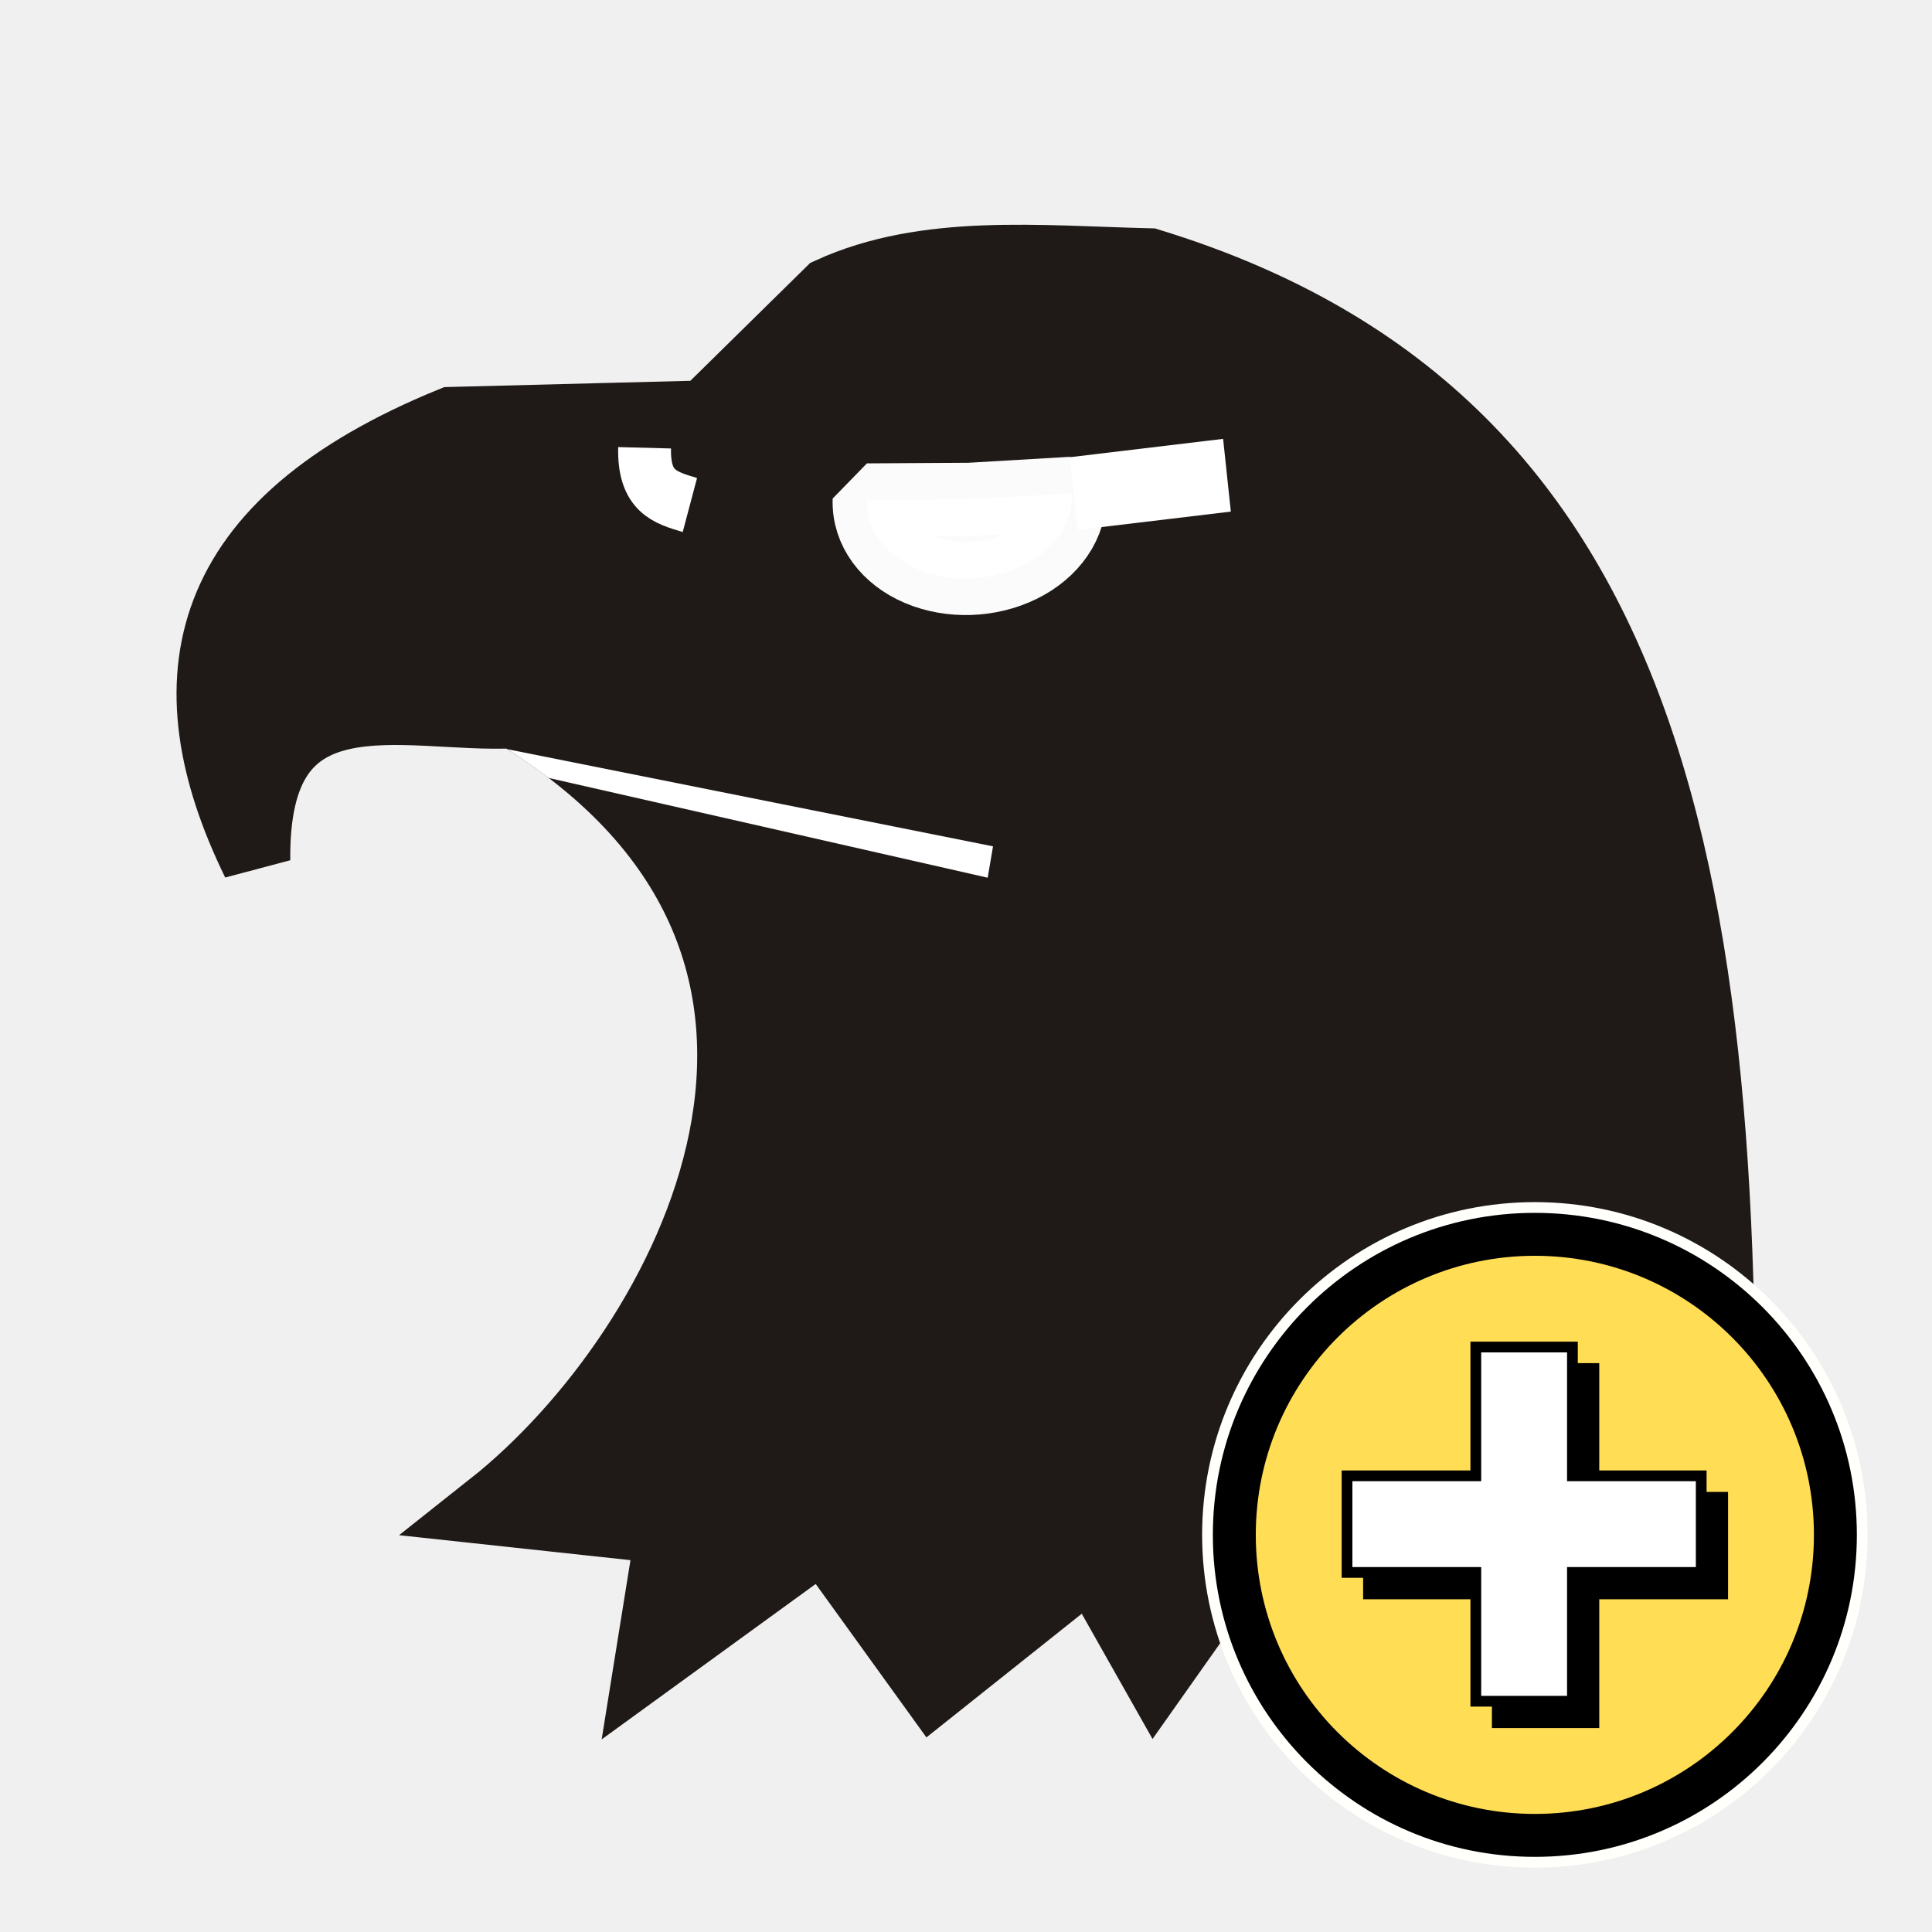
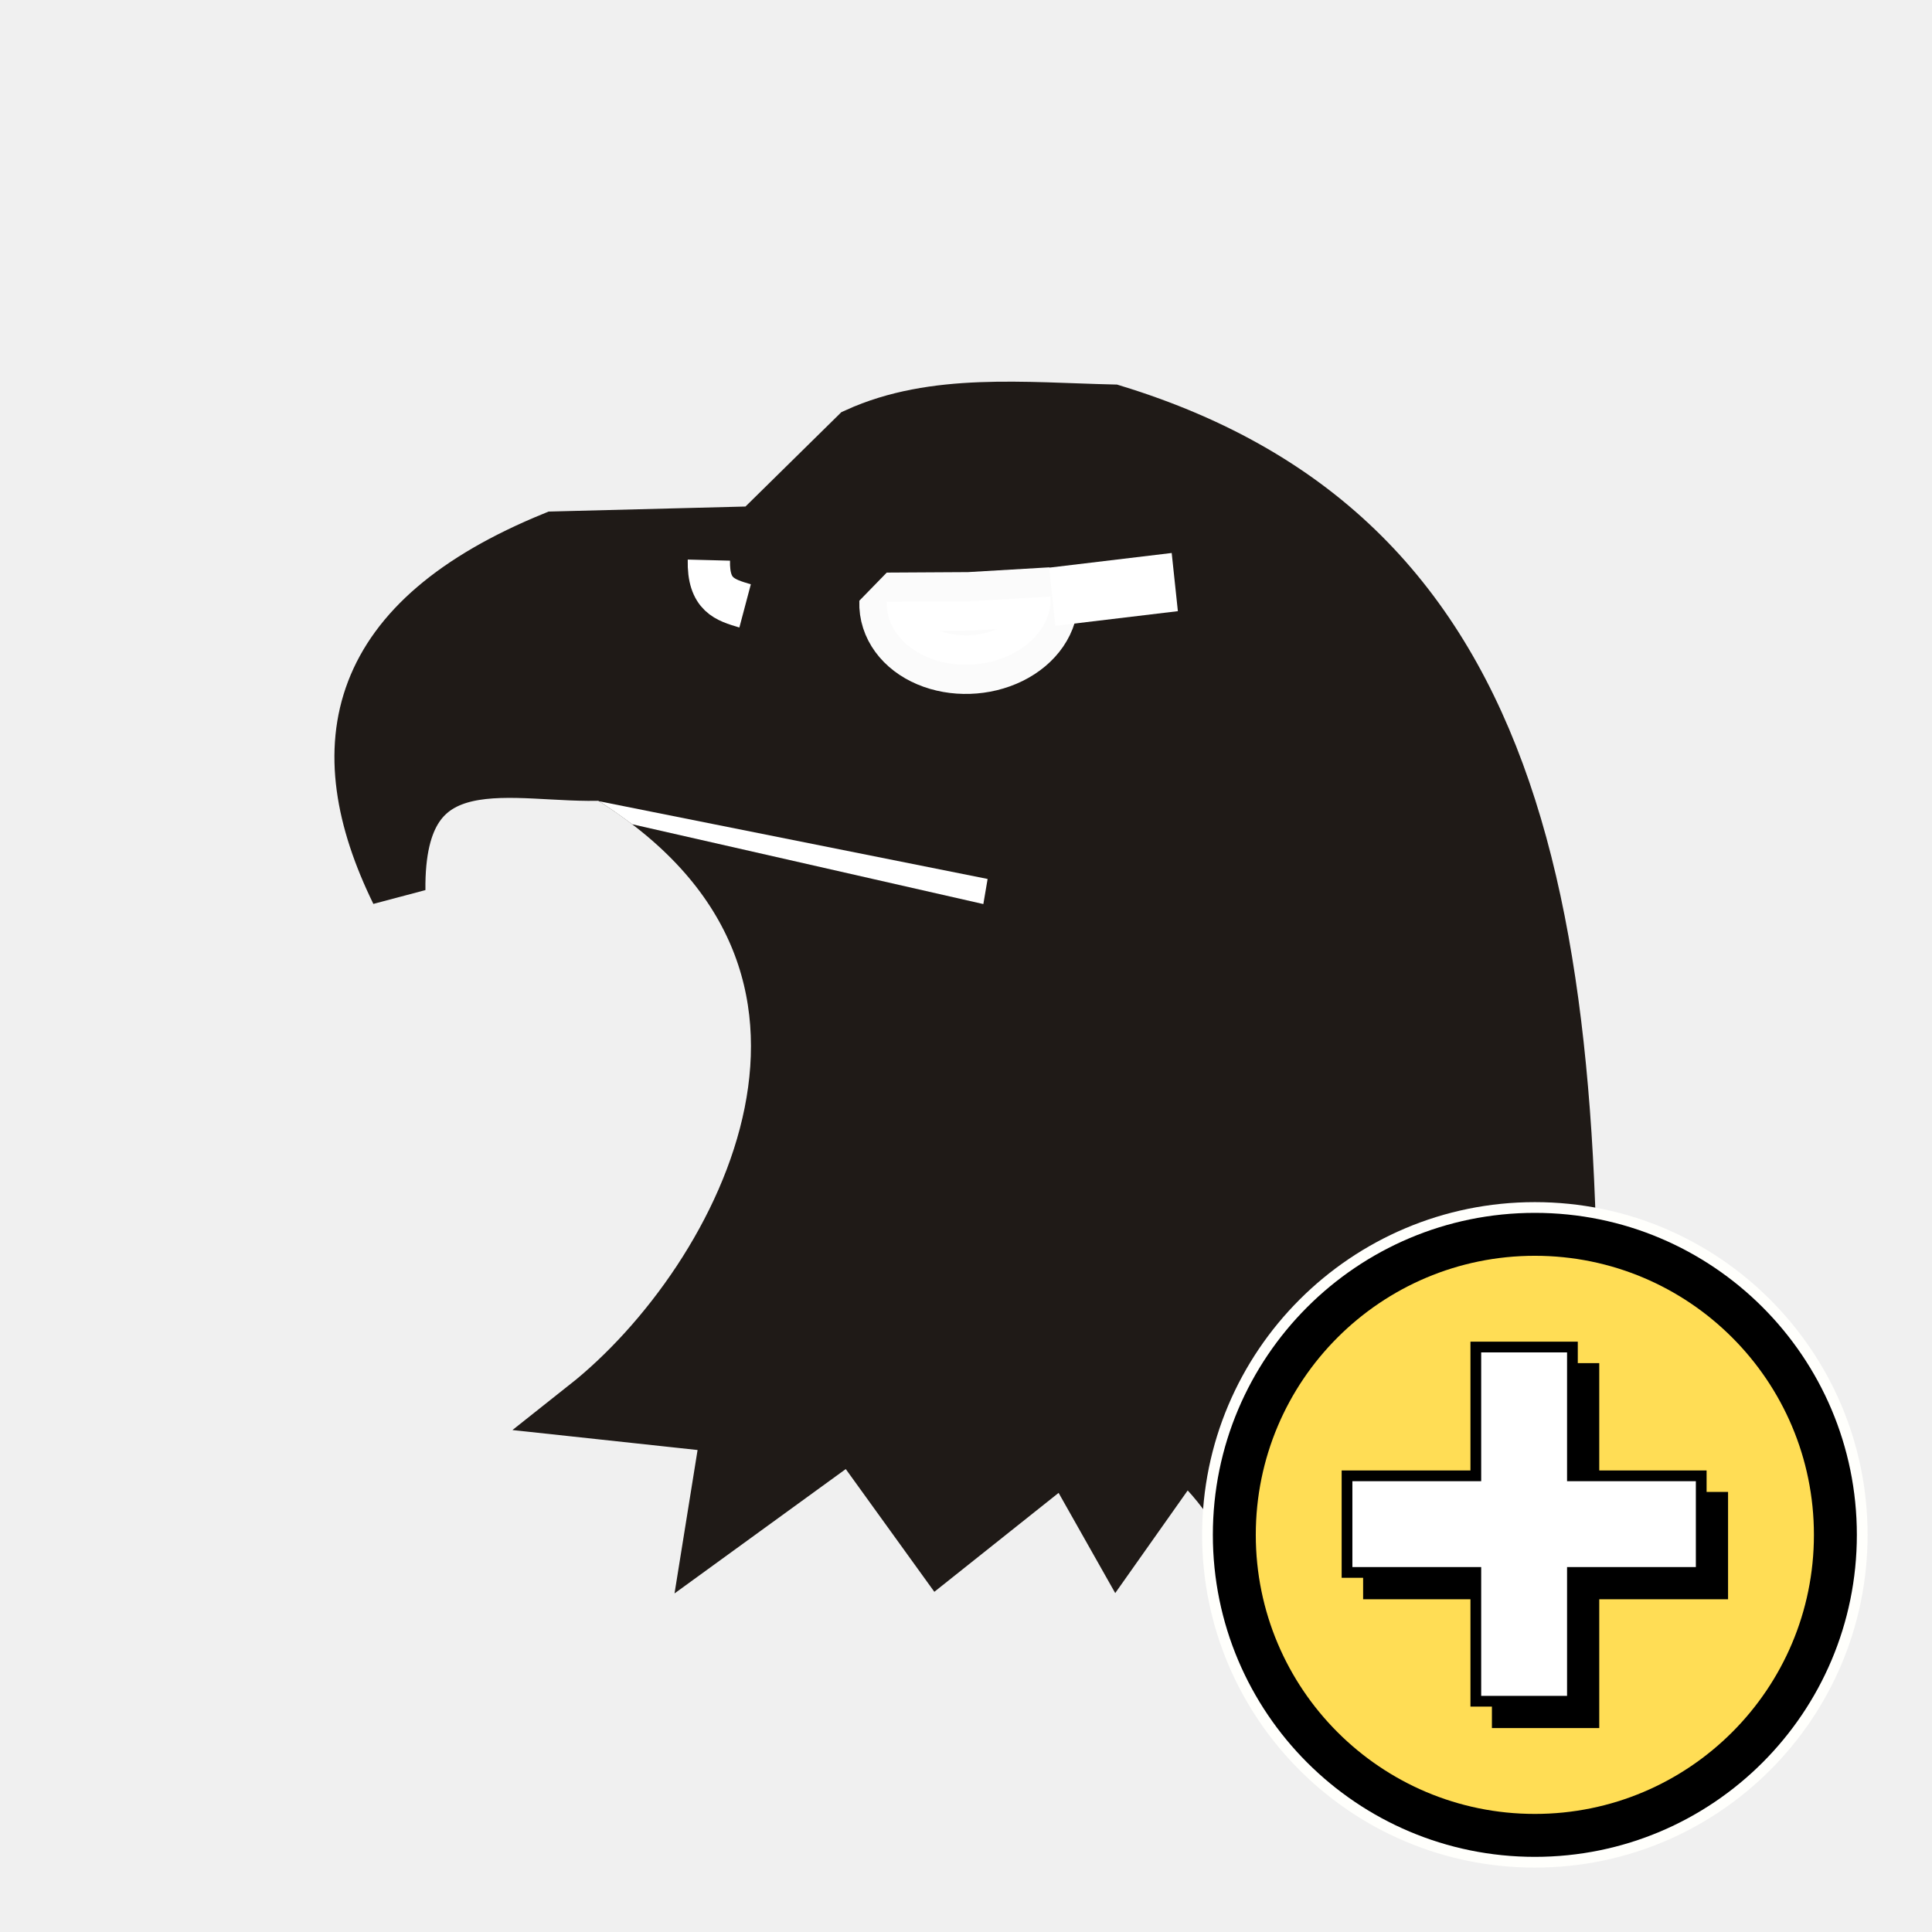
<svg xmlns="http://www.w3.org/2000/svg" clip-rule="evenodd" fill-rule="evenodd" height="177.17" image-rendering="optimizeQuality" shape-rendering="geometricPrecision" viewBox="0 0 50 50" width="177.17" version="1.1" id="svg18">
  <defs id="defs22" />
-   <g transform="matrix(1.055308 0 0 1.055308 -71.02924 -24.28421)" id="g16">
-     <g transform="matrix(.9986782 0 0 1.060145 .120217 -3.965767)" id="g12">
-       <path d="m84.568 35.094-6.217.15c-6.203 2.384-6.963 5.934-4.794 10.112-.053-4.63 3.609-3.313 6.367-3.446 9.56 5.47 4.256 14.806-.599 18.427l4.419.449-.524 3.071 4.27-2.921 2.697 3.521 3.895-2.921 1.573 2.622 2.022-2.697c1.307 1.014 2.065 2.355 2.628 3.527l1.867-3.227c1.231.812 1.876 2.045 2.846 3.071v-4.12l4.419 2.622c.573-16.897-1.125-28.072-13.932-31.76-2.711-.06-5.492-.345-7.865.674z" fill="#1f1a17" stroke="#1f1a17" stroke-width="1.693" id="path2" />
-       <g fill="#fff" stroke="#fff" id="g10">
-         <path d="m83.104 35.805c-.025 1.009.491 1.149 1.112 1.324" stroke-width="1.298" id="path4" />
-         <path d="m91.414 41.974a2.516 1.827 0 0 1 -1.308 1.603 2.516 1.827 0 0 1 -2.564-.064 2.516 1.827 0 0 1 -1.154-1.664l2.51.125z" fill-opacity=".984" stroke-linecap="square" stroke-linejoin="bevel" stroke-opacity=".984" stroke-width="1.693" transform="matrix(.9984726 -.05525006 .05525006 .9984726 0 0)" id="path6" />
-         <path d="m93.644 36.864 3.761-.424" stroke-width="1.693" id="path8" />
+   <g transform="matrix(0.8442466,0,0,0.8442466,-51.82339,-14.20244)" id="g16">
+     <g transform="matrix(0.9986782,0,0,1.060145,0.120217,-3.965767)" id="g12">
+       <path d="m 84.568,35.094 -6.217,0.15 c -6.203,2.384 -6.963,5.934 -4.794,10.112 -0.053,-4.63 3.609,-3.313 6.367,-3.446 9.56,5.47 4.256,14.806 -0.599,18.427 l 4.419,0.449 -0.524,3.071 4.27,-2.921 2.697,3.521 3.895,-2.921 1.573,2.622 2.022,-2.697 c 1.307,1.014 2.065,2.355 2.628,3.527 l 1.867,-3.227 c 1.231,0.812 1.876,2.045 2.846,3.071 v -4.12 l 4.419,2.622 C 110.009,46.436 108.312,35.261 95.504,31.573 92.794,31.513 90.013,31.229 87.639,32.247 Z" fill="#1f1a17" stroke="#1f1a17" stroke-width="1.693" id="path2" />
+       <g fill="#ffffff" stroke="#ffffff" id="g10">
+         <path d="m 83.104,35.805 c -0.025,1.009 0.491,1.149 1.112,1.324" stroke-width="1.298" id="path4" />
+         <path d="m 91.414,41.974 a 2.516,1.827 0 0 1 -1.308,1.603 2.516,1.827 0 0 1 -2.564,-0.064 2.516,1.827 0 0 1 -1.154,-1.664 l 2.51,0.125 z" fill-opacity="0.984" stroke-linecap="square" stroke-linejoin="bevel" stroke-opacity="0.984" stroke-width="1.693" transform="rotate(-3.167208)" id="path6" />
+         <path d="m 93.644,36.864 3.761,-0.424" stroke-width="1.693" id="path8" />
      </g>
    </g>
-     <path d="m79.743 41.383c.311.195.64.423 1.021.707l10.764 2.446.131-.769z" fill="#fff" id="path14" />
+     <path d="m 79.743,41.383 c 0.311,0.195 0.64,0.423 1.021,0.707 l 10.764,2.446 0.131,-0.769 z" fill="#ffffff" id="path14" />
  </g>
  <g id="g874" transform="matrix(1.111111,0,0,1.111111,-2.2328518e-5,-3.0722626e-5)">
    <g id="g893" transform="translate(-1.364307,-0.704155)">
      <circle style="fill:#fffffc;fill-opacity:1;stroke:none;stroke-width:2.227;stroke-linecap:round;stroke-miterlimit:4;stroke-dasharray:none;stroke-dashoffset:0.4;stroke-opacity:1;paint-order:fill markers stroke" id="path867" cx="37.114" cy="36.454" r="7.75" />
      <circle style="fill:#000000;fill-opacity:1;stroke:none;stroke-width:2.155;stroke-linecap:round;stroke-miterlimit:4;stroke-dasharray:none;stroke-dashoffset:0.4;stroke-opacity:1;paint-order:fill markers stroke" id="path867-0" cx="37.114" cy="36.454" r="7.5" />
      <circle style="fill:#ffdd55;fill-opacity:1;stroke:none;stroke-width:1.868;stroke-linecap:round;stroke-miterlimit:4;stroke-dasharray:none;stroke-dashoffset:0.4;stroke-opacity:1;paint-order:fill markers stroke" id="path867-3" cx="37.114" cy="36.454" r="6.5" />
    </g>
    <g id="g864" transform="translate(-2.700245,17.32398)">
      <path id="path859" style="fill:none;fill-opacity:1;stroke:#000000;stroke-width:2.5;stroke-linecap:butt;stroke-linejoin:miter;stroke-miterlimit:4;stroke-dasharray:none;stroke-opacity:1" d="m 38.7,14.426 v 8.5 m -4.25,-4.25 h 8.5" />
      <path id="path848" style="fill:none;fill-opacity:1;stroke:#000000;stroke-width:2.5;stroke-linecap:butt;stroke-linejoin:miter;stroke-miterlimit:4;stroke-dasharray:none;stroke-opacity:1" d="m 38.2,13.926 v 8.5 m -4.25,-4.25 h 8.5" />
      <path id="path846" style="fill:none;fill-opacity:1;stroke:#ffffff;stroke-width:2;stroke-linecap:butt;stroke-linejoin:miter;stroke-miterlimit:4;stroke-dasharray:none;stroke-opacity:1" d="m 38.2,14.176 v 8 m -4,-4 h 8" />
    </g>
  </g>
</svg>
